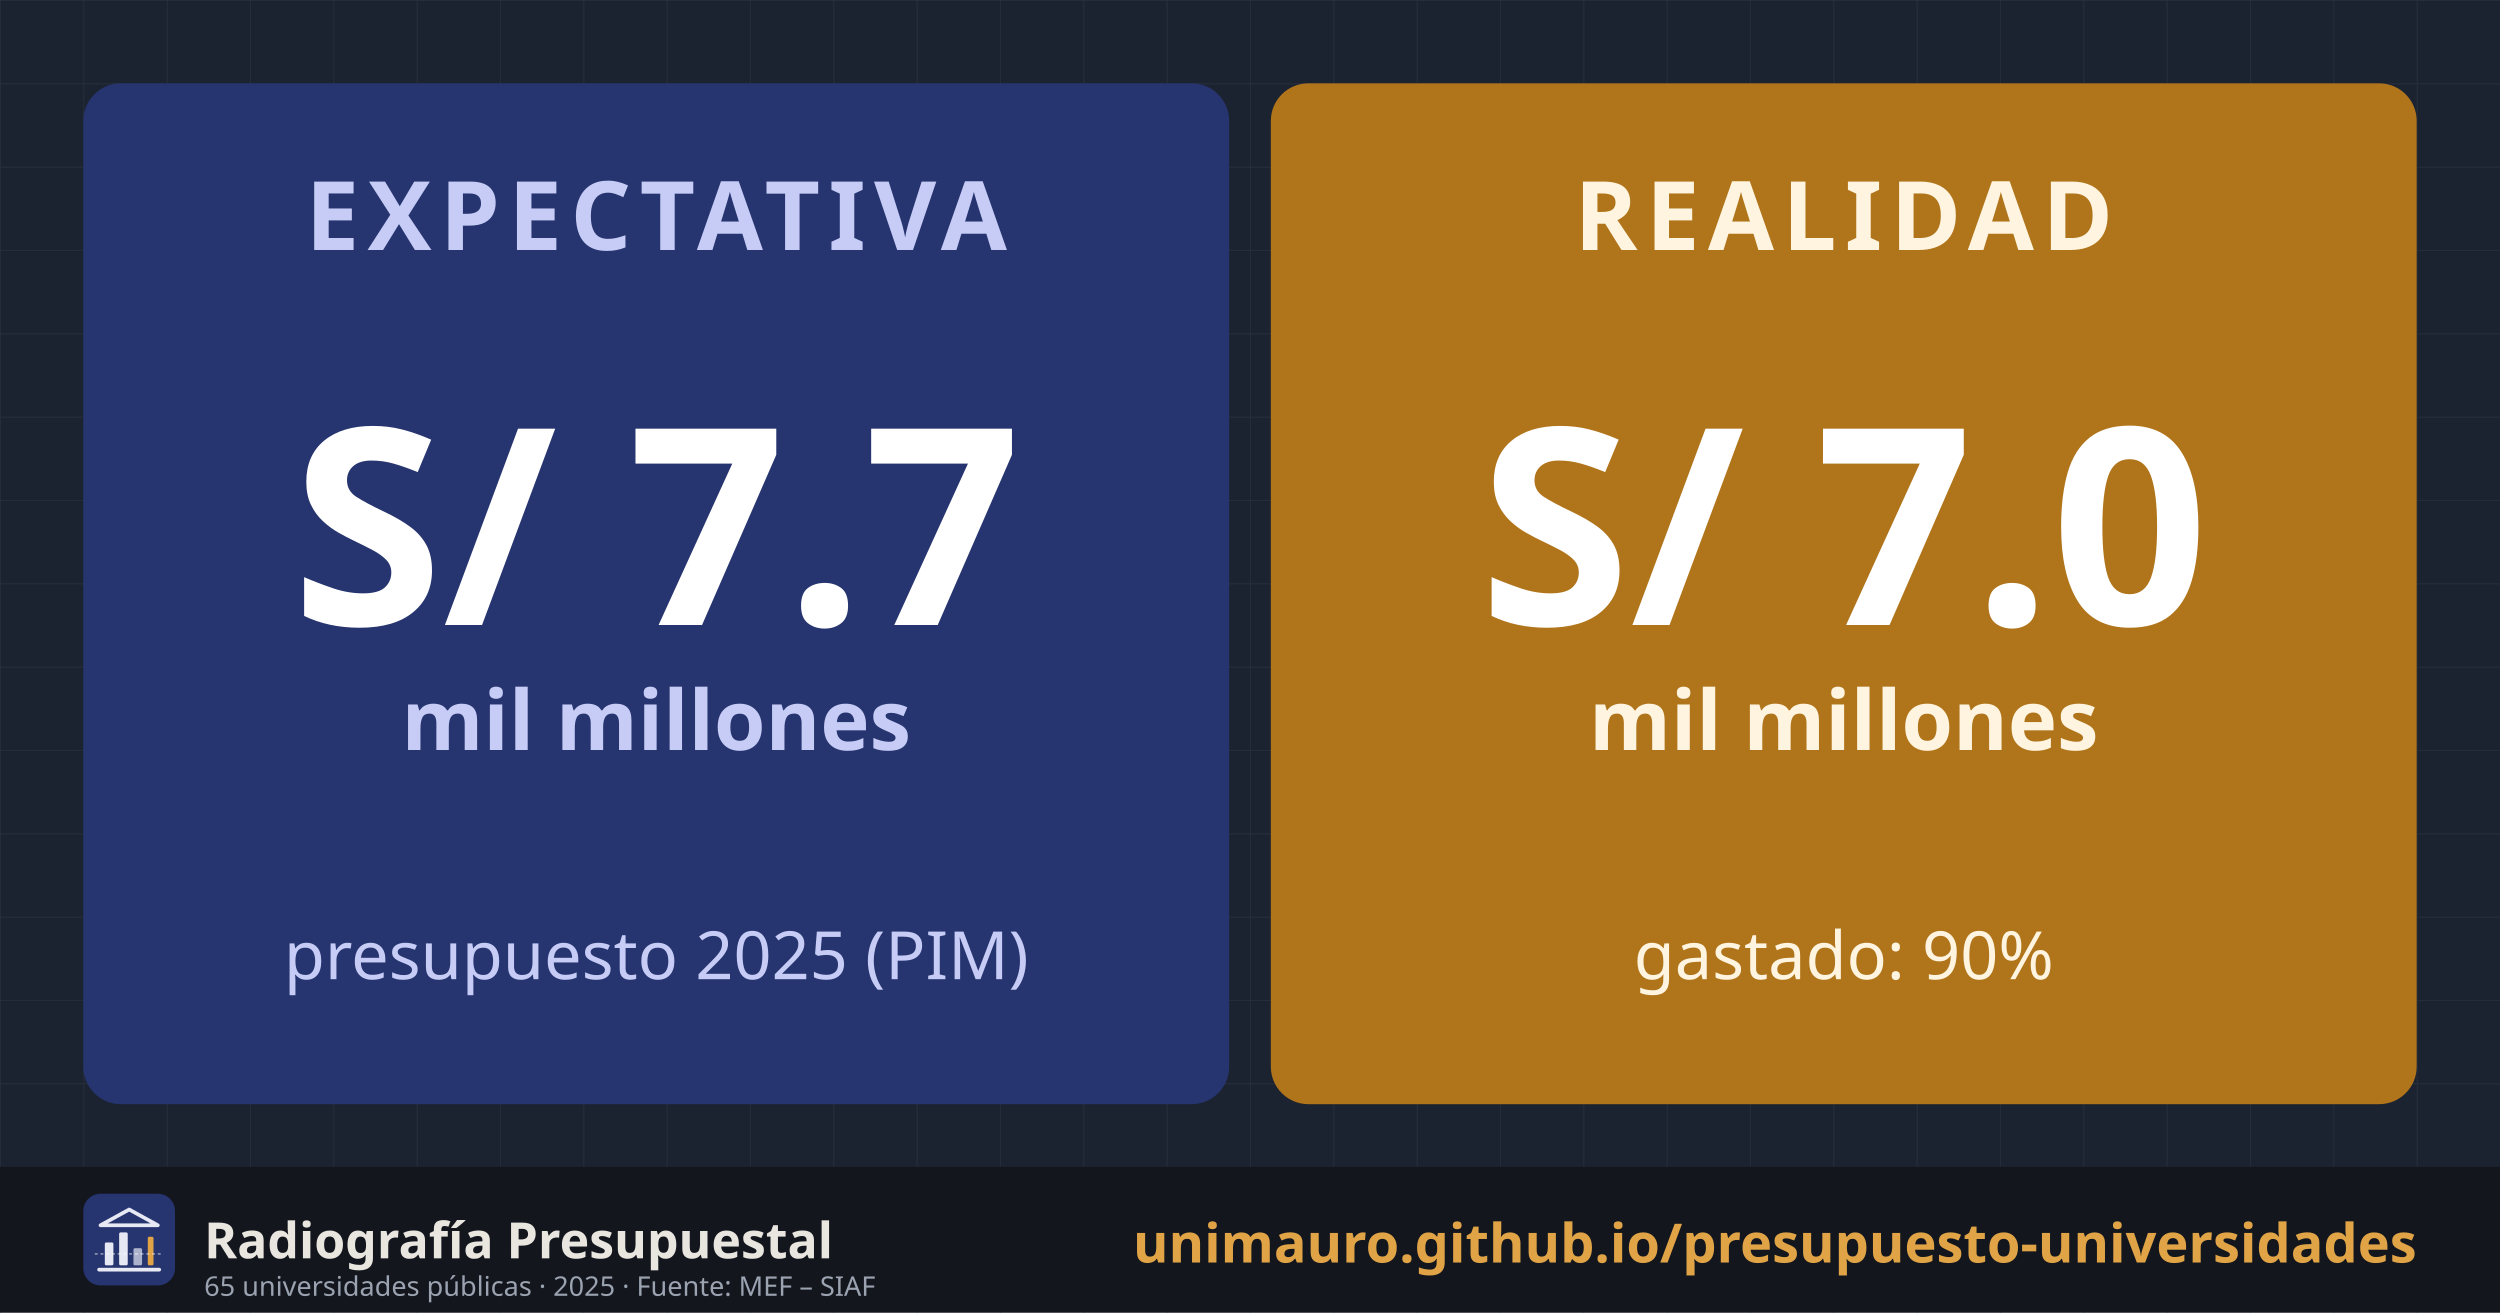
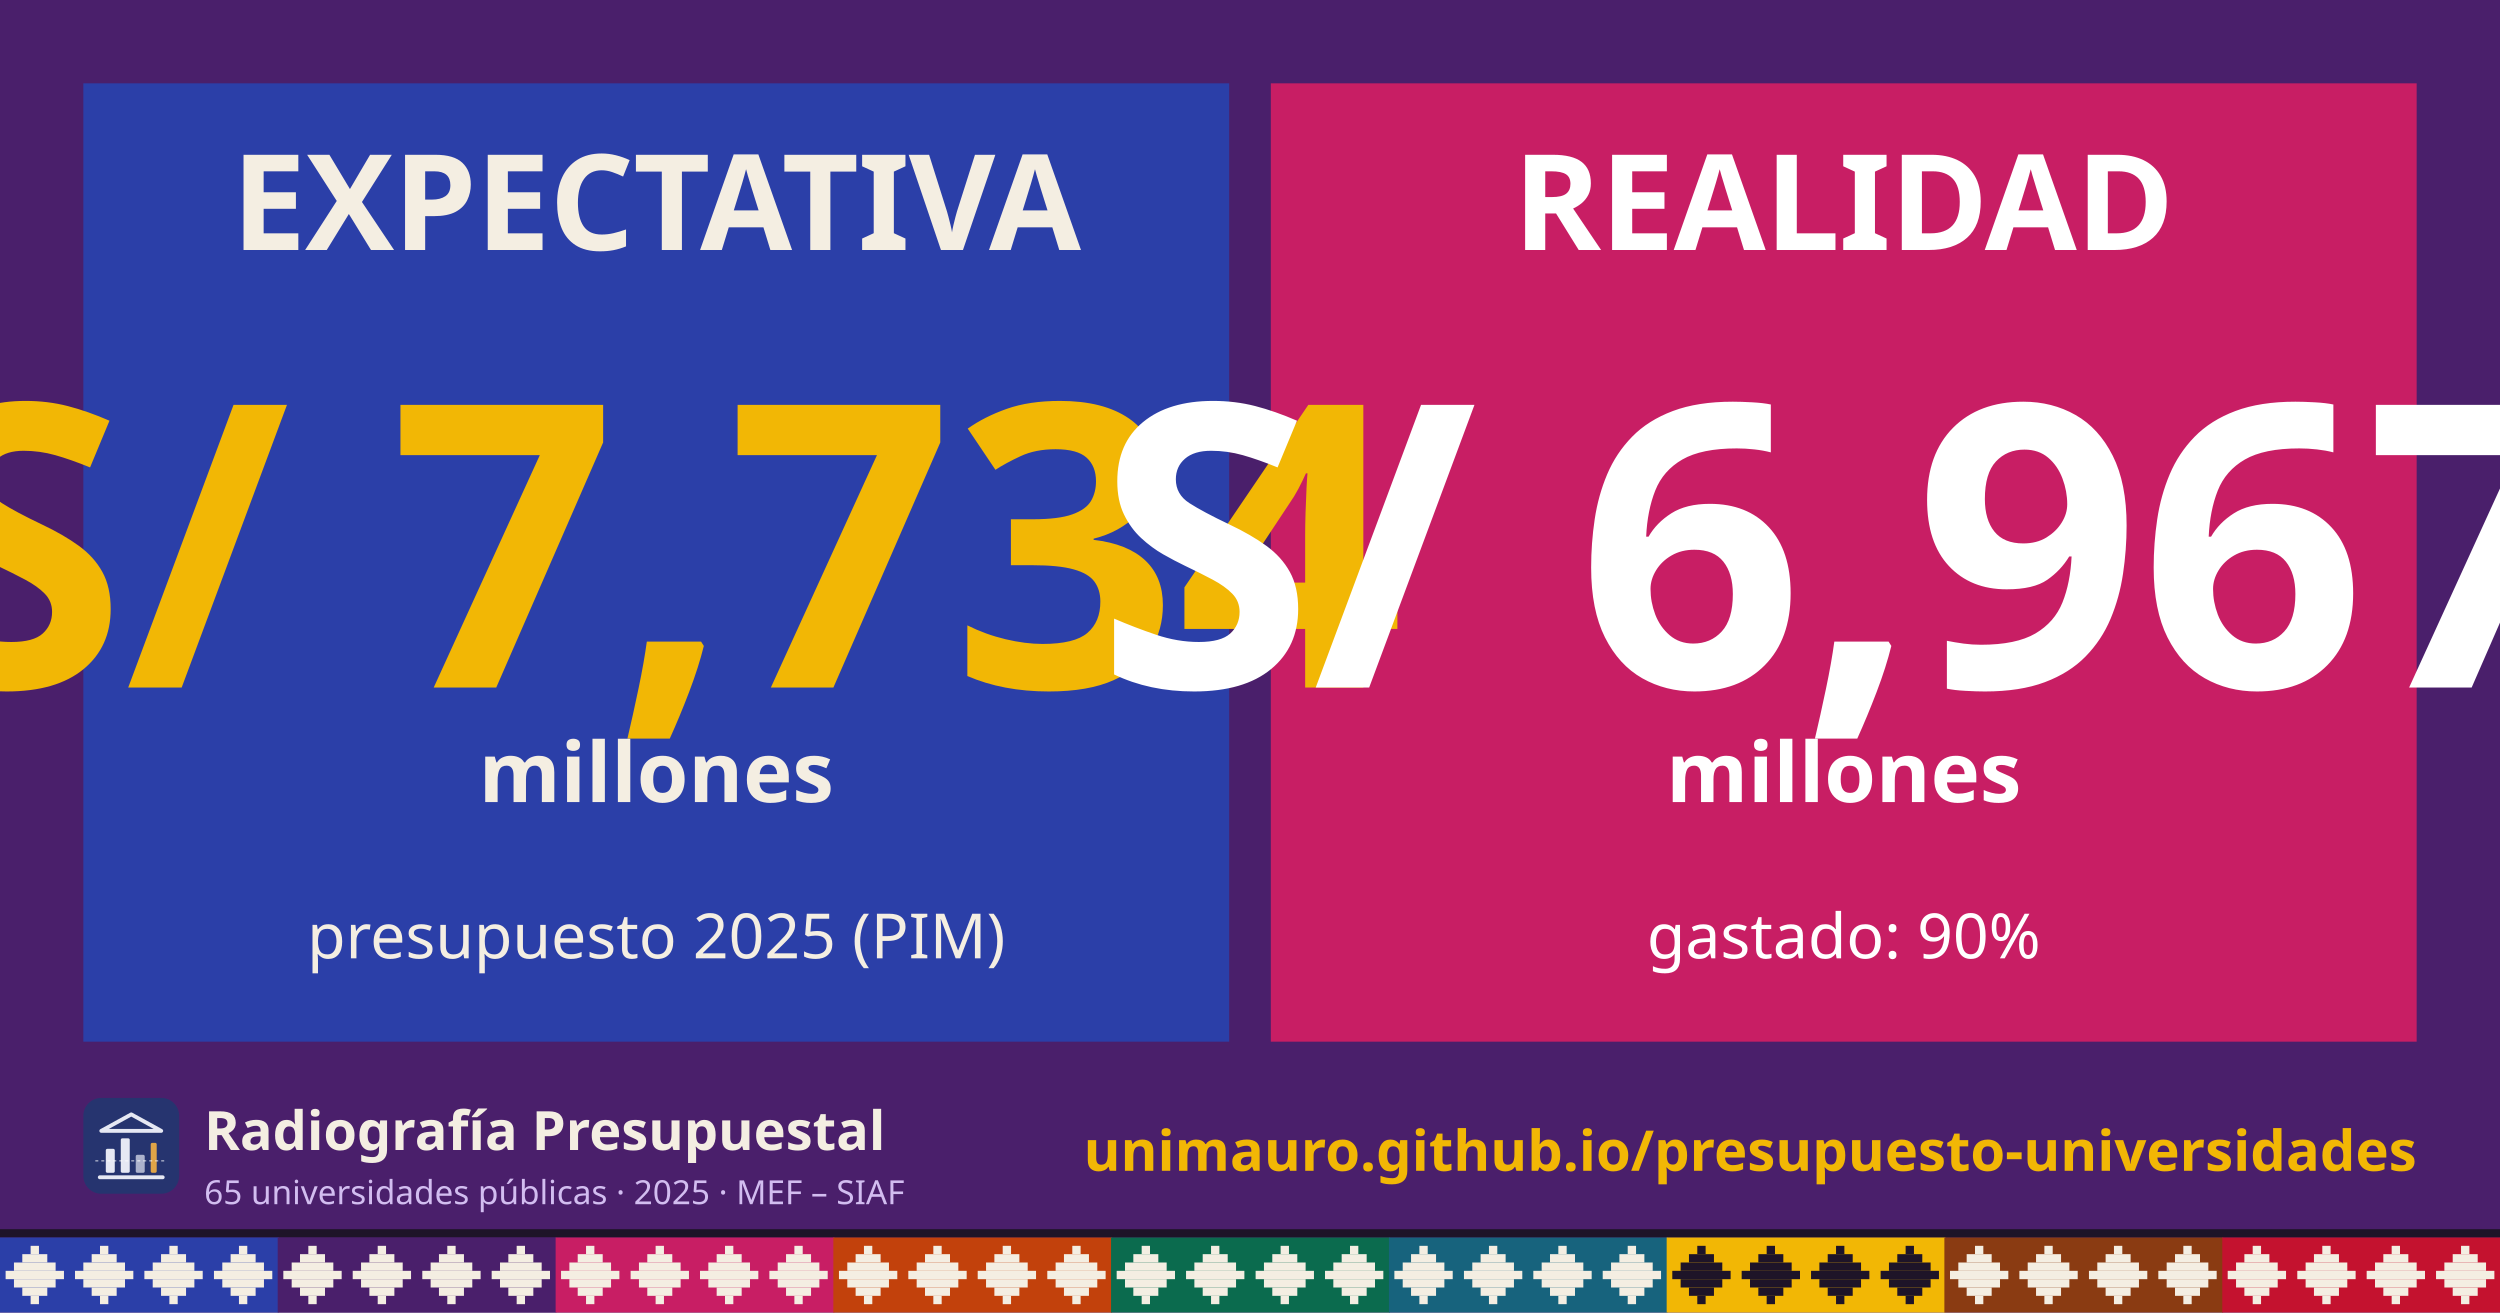
<svg xmlns="http://www.w3.org/2000/svg" width="1200" height="630" viewBox="0 0 1200 630">
-   <defs>
-     <pattern id="g" width="40" height="40" patternUnits="userSpaceOnUse">
-       <path d="M40 0 H0 V40" fill="none" stroke="#2B323E" stroke-width="1" />
-     </pattern>
-   </defs>
-   <rect width="1200" height="630" fill="#1B2230" />
-   <rect width="1200" height="630" fill="url(#g)" opacity=".7" />
-   <rect x="40" y="40" width="550" height="490" rx="18" fill="#26346F" />
-   <rect x="610" y="40" width="550" height="490" rx="18" fill="#B0741A" />
-   <text x="315" y="120" font-family="'Plus Jakarta Sans', sans-serif" font-size="46" font-weight="700" fill="#C6CCF5" text-anchor="middle" letter-spacing="4">EXPECTATIVA</text>
-   <text x="315" y="300" font-family="'Plus Jakarta Sans', sans-serif" font-size="132" font-weight="700" fill="#FFFFFF" text-anchor="middle">S/ 7.7</text>
-   <text x="315" y="360" font-family="'Plus Jakarta Sans', sans-serif" font-size="40" font-weight="600" fill="#C6CCF5" text-anchor="middle">mil millones</text>
-   <text x="315" y="470" font-family="'Plus Jakarta Sans', sans-serif" font-size="32" font-weight="400" fill="#C6CCF5" text-anchor="middle">presupuesto 2025 (PIM)</text>
-   <text x="885" y="120" font-family="'Plus Jakarta Sans', sans-serif" font-size="46" font-weight="700" fill="#FFF4DF" text-anchor="middle" letter-spacing="4">REALIDAD</text>
-   <text x="885" y="300" font-family="'Plus Jakarta Sans', sans-serif" font-size="132" font-weight="700" fill="#FFFFFF" text-anchor="middle">S/ 7.0</text>
-   <text x="885" y="360" font-family="'Plus Jakarta Sans', sans-serif" font-size="40" font-weight="600" fill="#FFF4DF" text-anchor="middle">mil millones</text>
-   <text x="885" y="470" font-family="'Plus Jakarta Sans', sans-serif" font-size="32" font-weight="400" fill="#FFF4DF" text-anchor="middle">gastado: 90%</text>
-   <rect x="0" y="560" width="1200" height="70" fill="#12151B" opacity=".92" />
-   <g transform="translate(40 573) scale(0.6875)">
+   <rect width="1200" height="630" fill="#4A1F6B" />
+   <rect x="40" y="40" width="550" height="460" fill="#2B3FA8" />
+   <rect x="610" y="40" width="550" height="460" fill="#C81E64" />
+   <text x="315" y="120" font-family="'Archivo ExtraCondensed', 'Archivo', 'Arial Narrow', sans-serif" font-size="64" font-weight="800" fill="#F4EEE2" text-anchor="middle" letter-spacing="-0.5">EXPECTATIVA</text>
+   <text x="315" y="330" font-family="'Archivo ExtraCondensed', 'Archivo', 'Arial Narrow', sans-serif" font-size="190" font-weight="900" fill="#F2B705" text-anchor="middle" letter-spacing="-0.5">S/ 7,734</text>
+   <text x="315" y="385" font-family="'Atkinson Hyperlegible Next', 'Atkinson Hyperlegible', sans-serif" font-size="40" font-weight="700" fill="#F4EEE2" text-anchor="middle">millones</text>
+   <text x="315" y="460" font-family="'Atkinson Hyperlegible Next', 'Atkinson Hyperlegible', sans-serif" font-size="30" font-weight="400" fill="#F4EEE2" text-anchor="middle">presupuesto 2025 (PIM)</text>
+   <text x="885" y="120" font-family="'Archivo ExtraCondensed', 'Archivo', 'Arial Narrow', sans-serif" font-size="64" font-weight="800" fill="#FFFFFF" text-anchor="middle" letter-spacing="-0.5">REALIDAD</text>
+   <text x="885" y="330" font-family="'Archivo ExtraCondensed', 'Archivo', 'Arial Narrow', sans-serif" font-size="190" font-weight="900" fill="#FFFFFF" text-anchor="middle" letter-spacing="-0.5">S/ 6,967</text>
+   <text x="885" y="385" font-family="'Atkinson Hyperlegible Next', 'Atkinson Hyperlegible', sans-serif" font-size="40" font-weight="700" fill="#FFFFFF" text-anchor="middle">millones</text>
+   <text x="885" y="460" font-family="'Atkinson Hyperlegible Next', 'Atkinson Hyperlegible', sans-serif" font-size="30" font-weight="400" fill="#FFFFFF" text-anchor="middle">gastado: 90%</text>
+   <g transform="translate(40 527) scale(0.71875)">
    <rect width="64" height="64" rx="12" fill="#26346F" />
    <path d="M12 22 L32 11 L52 22 Z" fill="none" stroke="#E6E8F3" stroke-width="2.6" stroke-linejoin="round" />
    <rect x="15" y="34" width="6" height="16" rx="1" fill="#E6E8F3" />
    <rect x="25" y="27" width="6" height="23" rx="1" fill="#E6E8F3" />
    <rect x="35" y="38" width="6" height="12" rx="1" fill="#E6E8F3" opacity=".7" />
    <rect x="45" y="30" width="4" height="20" rx="1" fill="#E0A447" />
    <path d="M11 53 H53" stroke="#E6E8F3" stroke-width="2.6" stroke-linecap="round" />
    <path d="M8 42 H56" stroke="#FFFFFF" stroke-width="1" stroke-dasharray="2 2" opacity=".55" />
  </g>
-   <text x="98" y="604" font-family="'Bricolage Grotesque', sans-serif" font-size="24" font-weight="800" fill="#E9E6DF" text-anchor="start">Radiografía Presupuestal</text>
-   <text x="98" y="622" font-family="'Plus Jakarta Sans', sans-serif" font-size="13" font-weight="400" fill="#9BA3B1" text-anchor="start">65 universidades públicas · 2025 · Fuente: MEF – SIAF</text>
-   <text x="1160" y="606" font-family="'Plus Jakarta Sans', sans-serif" font-size="26" font-weight="600" fill="#E0A447" text-anchor="end">unimauro.github.io/presupuesto-universidades</text>
+   <text x="98" y="552" font-family="'Archivo ExtraCondensed', 'Archivo', 'Arial Narrow', sans-serif" font-size="26" font-weight="800" fill="#F4EEE2" text-anchor="start">Radiografía Presupuestal</text>
+   <text x="98" y="578" font-family="'Atkinson Hyperlegible Next', 'Atkinson Hyperlegible', sans-serif" font-size="16" font-weight="400" fill="#D2BDF0" text-anchor="start">65 universidades públicas · 2025 · MEF – SIAF</text>
+   <text x="1160" y="562" font-family="'Atkinson Hyperlegible Next', 'Atkinson Hyperlegible', sans-serif" font-size="27" font-weight="700" fill="#F2B705" text-anchor="end">unimauro.github.io/presupuesto-universidades</text>
+   <rect x="0" y="590" width="1200" height="4" fill="#1E1428" />
+   <rect x="0.0" y="594" width="133.8" height="36" fill="#2B3FA8" />
+   <rect x="14.7" y="598.0" width="4.0" height="4" fill="#F4EEE2" />
+   <rect x="10.7" y="602.0" width="12.0" height="4" fill="#F4EEE2" />
+   <rect x="6.7" y="606.0" width="20.0" height="4" fill="#F4EEE2" />
+   <rect x="2.7" y="610.0" width="28.0" height="4" fill="#F4EEE2" />
+   <rect x="6.7" y="614.0" width="20.0" height="4" fill="#F4EEE2" />
+   <rect x="10.7" y="618.0" width="12.0" height="4" fill="#F4EEE2" />
+   <rect x="14.7" y="622.0" width="4.0" height="4" fill="#F4EEE2" />
+   <rect x="48.0" y="598.0" width="4.0" height="4" fill="#F4EEE2" />
+   <rect x="44.0" y="602.0" width="12.0" height="4" fill="#F4EEE2" />
+   <rect x="40.0" y="606.0" width="20.0" height="4" fill="#F4EEE2" />
+   <rect x="36.0" y="610.0" width="28.0" height="4" fill="#F4EEE2" />
+   <rect x="40.0" y="614.0" width="20.0" height="4" fill="#F4EEE2" />
+   <rect x="44.0" y="618.0" width="12.0" height="4" fill="#F4EEE2" />
+   <rect x="48.0" y="622.0" width="4.0" height="4" fill="#F4EEE2" />
+   <rect x="81.3" y="598.0" width="4.0" height="4" fill="#F4EEE2" />
+   <rect x="77.3" y="602.0" width="12.0" height="4" fill="#F4EEE2" />
+   <rect x="73.3" y="606.0" width="20.0" height="4" fill="#F4EEE2" />
+   <rect x="69.3" y="610.0" width="28.0" height="4" fill="#F4EEE2" />
+   <rect x="73.3" y="614.0" width="20.0" height="4" fill="#F4EEE2" />
+   <rect x="77.3" y="618.0" width="12.0" height="4" fill="#F4EEE2" />
+   <rect x="81.3" y="622.0" width="4.0" height="4" fill="#F4EEE2" />
+   <rect x="114.7" y="598.0" width="4.0" height="4" fill="#F4EEE2" />
+   <rect x="110.7" y="602.0" width="12.0" height="4" fill="#F4EEE2" />
+   <rect x="106.7" y="606.0" width="20.0" height="4" fill="#F4EEE2" />
+   <rect x="102.7" y="610.0" width="28.0" height="4" fill="#F4EEE2" />
+   <rect x="106.7" y="614.0" width="20.0" height="4" fill="#F4EEE2" />
+   <rect x="110.7" y="618.0" width="12.0" height="4" fill="#F4EEE2" />
+   <rect x="114.7" y="622.0" width="4.0" height="4" fill="#F4EEE2" />
+   <rect x="133.3" y="594" width="133.8" height="36" fill="#4A1F6B" />
+   <rect x="148.0" y="598.0" width="4.0" height="4" fill="#F4EEE2" />
+   <rect x="144.0" y="602.0" width="12.0" height="4" fill="#F4EEE2" />
+   <rect x="140.0" y="606.0" width="20.0" height="4" fill="#F4EEE2" />
+   <rect x="136.0" y="610.0" width="28.0" height="4" fill="#F4EEE2" />
+   <rect x="140.0" y="614.0" width="20.0" height="4" fill="#F4EEE2" />
+   <rect x="144.0" y="618.0" width="12.0" height="4" fill="#F4EEE2" />
+   <rect x="148.0" y="622.0" width="4.0" height="4" fill="#F4EEE2" />
+   <rect x="181.3" y="598.0" width="4.0" height="4" fill="#F4EEE2" />
+   <rect x="177.3" y="602.0" width="12.0" height="4" fill="#F4EEE2" />
+   <rect x="173.3" y="606.0" width="20.0" height="4" fill="#F4EEE2" />
+   <rect x="169.3" y="610.0" width="28.0" height="4" fill="#F4EEE2" />
+   <rect x="173.3" y="614.0" width="20.0" height="4" fill="#F4EEE2" />
+   <rect x="177.3" y="618.0" width="12.0" height="4" fill="#F4EEE2" />
+   <rect x="181.3" y="622.0" width="4.0" height="4" fill="#F4EEE2" />
+   <rect x="214.7" y="598.0" width="4.0" height="4" fill="#F4EEE2" />
+   <rect x="210.7" y="602.0" width="12.0" height="4" fill="#F4EEE2" />
+   <rect x="206.7" y="606.0" width="20.0" height="4" fill="#F4EEE2" />
+   <rect x="202.7" y="610.0" width="28.0" height="4" fill="#F4EEE2" />
+   <rect x="206.7" y="614.0" width="20.0" height="4" fill="#F4EEE2" />
+   <rect x="210.7" y="618.0" width="12.0" height="4" fill="#F4EEE2" />
+   <rect x="214.7" y="622.0" width="4.0" height="4" fill="#F4EEE2" />
+   <rect x="248.0" y="598.0" width="4.0" height="4" fill="#F4EEE2" />
+   <rect x="244.0" y="602.0" width="12.0" height="4" fill="#F4EEE2" />
+   <rect x="240.0" y="606.0" width="20.0" height="4" fill="#F4EEE2" />
+   <rect x="236.0" y="610.0" width="28.0" height="4" fill="#F4EEE2" />
+   <rect x="240.0" y="614.0" width="20.0" height="4" fill="#F4EEE2" />
+   <rect x="244.0" y="618.0" width="12.0" height="4" fill="#F4EEE2" />
+   <rect x="248.0" y="622.0" width="4.0" height="4" fill="#F4EEE2" />
+   <rect x="266.7" y="594" width="133.8" height="36" fill="#C81E64" />
+   <rect x="281.3" y="598.0" width="4.0" height="4" fill="#F4EEE2" />
+   <rect x="277.3" y="602.0" width="12.0" height="4" fill="#F4EEE2" />
+   <rect x="273.3" y="606.0" width="20.0" height="4" fill="#F4EEE2" />
+   <rect x="269.3" y="610.0" width="28.0" height="4" fill="#F4EEE2" />
+   <rect x="273.3" y="614.0" width="20.0" height="4" fill="#F4EEE2" />
+   <rect x="277.3" y="618.0" width="12.0" height="4" fill="#F4EEE2" />
+   <rect x="281.3" y="622.0" width="4.0" height="4" fill="#F4EEE2" />
+   <rect x="314.7" y="598.0" width="4.0" height="4" fill="#F4EEE2" />
+   <rect x="310.7" y="602.0" width="12.0" height="4" fill="#F4EEE2" />
+   <rect x="306.7" y="606.0" width="20.0" height="4" fill="#F4EEE2" />
+   <rect x="302.7" y="610.0" width="28.0" height="4" fill="#F4EEE2" />
+   <rect x="306.7" y="614.0" width="20.0" height="4" fill="#F4EEE2" />
+   <rect x="310.7" y="618.0" width="12.0" height="4" fill="#F4EEE2" />
+   <rect x="314.7" y="622.0" width="4.0" height="4" fill="#F4EEE2" />
+   <rect x="348.0" y="598.0" width="4.0" height="4" fill="#F4EEE2" />
+   <rect x="344.0" y="602.0" width="12.0" height="4" fill="#F4EEE2" />
+   <rect x="340.0" y="606.0" width="20.0" height="4" fill="#F4EEE2" />
+   <rect x="336.0" y="610.0" width="28.0" height="4" fill="#F4EEE2" />
+   <rect x="340.0" y="614.0" width="20.0" height="4" fill="#F4EEE2" />
+   <rect x="344.0" y="618.0" width="12.0" height="4" fill="#F4EEE2" />
+   <rect x="348.0" y="622.0" width="4.0" height="4" fill="#F4EEE2" />
+   <rect x="381.3" y="598.0" width="4.0" height="4" fill="#F4EEE2" />
+   <rect x="377.3" y="602.0" width="12.0" height="4" fill="#F4EEE2" />
+   <rect x="373.3" y="606.0" width="20.0" height="4" fill="#F4EEE2" />
+   <rect x="369.3" y="610.0" width="28.0" height="4" fill="#F4EEE2" />
+   <rect x="373.3" y="614.0" width="20.0" height="4" fill="#F4EEE2" />
+   <rect x="377.3" y="618.0" width="12.0" height="4" fill="#F4EEE2" />
+   <rect x="381.3" y="622.0" width="4.0" height="4" fill="#F4EEE2" />
+   <rect x="400.0" y="594" width="133.8" height="36" fill="#C2410C" />
+   <rect x="414.7" y="598.0" width="4.0" height="4" fill="#F4EEE2" />
+   <rect x="410.7" y="602.0" width="12.0" height="4" fill="#F4EEE2" />
+   <rect x="406.7" y="606.0" width="20.0" height="4" fill="#F4EEE2" />
+   <rect x="402.7" y="610.0" width="28.0" height="4" fill="#F4EEE2" />
+   <rect x="406.7" y="614.0" width="20.0" height="4" fill="#F4EEE2" />
+   <rect x="410.7" y="618.0" width="12.0" height="4" fill="#F4EEE2" />
+   <rect x="414.7" y="622.0" width="4.0" height="4" fill="#F4EEE2" />
+   <rect x="448.0" y="598.0" width="4.0" height="4" fill="#F4EEE2" />
+   <rect x="444.0" y="602.0" width="12.0" height="4" fill="#F4EEE2" />
+   <rect x="440.0" y="606.0" width="20.0" height="4" fill="#F4EEE2" />
+   <rect x="436.0" y="610.0" width="28.0" height="4" fill="#F4EEE2" />
+   <rect x="440.0" y="614.0" width="20.0" height="4" fill="#F4EEE2" />
+   <rect x="444.0" y="618.0" width="12.0" height="4" fill="#F4EEE2" />
+   <rect x="448.0" y="622.0" width="4.0" height="4" fill="#F4EEE2" />
+   <rect x="481.3" y="598.0" width="4.0" height="4" fill="#F4EEE2" />
+   <rect x="477.3" y="602.0" width="12.0" height="4" fill="#F4EEE2" />
+   <rect x="473.3" y="606.0" width="20.0" height="4" fill="#F4EEE2" />
+   <rect x="469.3" y="610.0" width="28.0" height="4" fill="#F4EEE2" />
+   <rect x="473.3" y="614.0" width="20.0" height="4" fill="#F4EEE2" />
+   <rect x="477.3" y="618.0" width="12.0" height="4" fill="#F4EEE2" />
+   <rect x="481.3" y="622.0" width="4.0" height="4" fill="#F4EEE2" />
+   <rect x="514.7" y="598.0" width="4.0" height="4" fill="#F4EEE2" />
+   <rect x="510.7" y="602.0" width="12.0" height="4" fill="#F4EEE2" />
+   <rect x="506.7" y="606.0" width="20.0" height="4" fill="#F4EEE2" />
+   <rect x="502.7" y="610.0" width="28.0" height="4" fill="#F4EEE2" />
+   <rect x="506.7" y="614.0" width="20.0" height="4" fill="#F4EEE2" />
+   <rect x="510.7" y="618.0" width="12.0" height="4" fill="#F4EEE2" />
+   <rect x="514.7" y="622.0" width="4.0" height="4" fill="#F4EEE2" />
+   <rect x="533.3" y="594" width="133.8" height="36" fill="#0B6B4E" />
+   <rect x="548.0" y="598.0" width="4.0" height="4" fill="#F4EEE2" />
+   <rect x="544.0" y="602.0" width="12.0" height="4" fill="#F4EEE2" />
+   <rect x="540.0" y="606.0" width="20.0" height="4" fill="#F4EEE2" />
+   <rect x="536.0" y="610.0" width="28.0" height="4" fill="#F4EEE2" />
+   <rect x="540.0" y="614.0" width="20.0" height="4" fill="#F4EEE2" />
+   <rect x="544.0" y="618.0" width="12.0" height="4" fill="#F4EEE2" />
+   <rect x="548.0" y="622.0" width="4.0" height="4" fill="#F4EEE2" />
+   <rect x="581.3" y="598.0" width="4.0" height="4" fill="#F4EEE2" />
+   <rect x="577.3" y="602.0" width="12.0" height="4" fill="#F4EEE2" />
+   <rect x="573.3" y="606.0" width="20.0" height="4" fill="#F4EEE2" />
+   <rect x="569.3" y="610.0" width="28.0" height="4" fill="#F4EEE2" />
+   <rect x="573.3" y="614.0" width="20.0" height="4" fill="#F4EEE2" />
+   <rect x="577.3" y="618.0" width="12.0" height="4" fill="#F4EEE2" />
+   <rect x="581.3" y="622.0" width="4.0" height="4" fill="#F4EEE2" />
+   <rect x="614.7" y="598.0" width="4.0" height="4" fill="#F4EEE2" />
+   <rect x="610.7" y="602.0" width="12.0" height="4" fill="#F4EEE2" />
+   <rect x="606.7" y="606.0" width="20.0" height="4" fill="#F4EEE2" />
+   <rect x="602.7" y="610.0" width="28.0" height="4" fill="#F4EEE2" />
+   <rect x="606.7" y="614.0" width="20.0" height="4" fill="#F4EEE2" />
+   <rect x="610.7" y="618.0" width="12.0" height="4" fill="#F4EEE2" />
+   <rect x="614.7" y="622.0" width="4.0" height="4" fill="#F4EEE2" />
+   <rect x="648.0" y="598.0" width="4.0" height="4" fill="#F4EEE2" />
+   <rect x="644.0" y="602.0" width="12.0" height="4" fill="#F4EEE2" />
+   <rect x="640.0" y="606.0" width="20.0" height="4" fill="#F4EEE2" />
+   <rect x="636.0" y="610.0" width="28.0" height="4" fill="#F4EEE2" />
+   <rect x="640.0" y="614.0" width="20.0" height="4" fill="#F4EEE2" />
+   <rect x="644.0" y="618.0" width="12.0" height="4" fill="#F4EEE2" />
+   <rect x="648.0" y="622.0" width="4.0" height="4" fill="#F4EEE2" />
+   <rect x="666.7" y="594" width="133.8" height="36" fill="#17637D" />
+   <rect x="681.3" y="598.0" width="4.0" height="4" fill="#F4EEE2" />
+   <rect x="677.3" y="602.0" width="12.0" height="4" fill="#F4EEE2" />
+   <rect x="673.3" y="606.0" width="20.0" height="4" fill="#F4EEE2" />
+   <rect x="669.3" y="610.0" width="28.0" height="4" fill="#F4EEE2" />
+   <rect x="673.3" y="614.0" width="20.0" height="4" fill="#F4EEE2" />
+   <rect x="677.3" y="618.0" width="12.0" height="4" fill="#F4EEE2" />
+   <rect x="681.3" y="622.0" width="4.0" height="4" fill="#F4EEE2" />
+   <rect x="714.7" y="598.0" width="4.0" height="4" fill="#F4EEE2" />
+   <rect x="710.7" y="602.0" width="12.0" height="4" fill="#F4EEE2" />
+   <rect x="706.7" y="606.0" width="20.0" height="4" fill="#F4EEE2" />
+   <rect x="702.7" y="610.0" width="28.0" height="4" fill="#F4EEE2" />
+   <rect x="706.7" y="614.0" width="20.0" height="4" fill="#F4EEE2" />
+   <rect x="710.7" y="618.0" width="12.0" height="4" fill="#F4EEE2" />
+   <rect x="714.7" y="622.0" width="4.0" height="4" fill="#F4EEE2" />
+   <rect x="748.0" y="598.0" width="4.0" height="4" fill="#F4EEE2" />
+   <rect x="744.0" y="602.0" width="12.0" height="4" fill="#F4EEE2" />
+   <rect x="740.0" y="606.0" width="20.0" height="4" fill="#F4EEE2" />
+   <rect x="736.0" y="610.0" width="28.0" height="4" fill="#F4EEE2" />
+   <rect x="740.0" y="614.0" width="20.0" height="4" fill="#F4EEE2" />
+   <rect x="744.0" y="618.0" width="12.0" height="4" fill="#F4EEE2" />
+   <rect x="748.0" y="622.0" width="4.0" height="4" fill="#F4EEE2" />
+   <rect x="781.3" y="598.0" width="4.0" height="4" fill="#F4EEE2" />
+   <rect x="777.3" y="602.0" width="12.0" height="4" fill="#F4EEE2" />
+   <rect x="773.3" y="606.0" width="20.0" height="4" fill="#F4EEE2" />
+   <rect x="769.3" y="610.0" width="28.0" height="4" fill="#F4EEE2" />
+   <rect x="773.3" y="614.0" width="20.0" height="4" fill="#F4EEE2" />
+   <rect x="777.3" y="618.0" width="12.0" height="4" fill="#F4EEE2" />
+   <rect x="781.3" y="622.0" width="4.0" height="4" fill="#F4EEE2" />
+   <rect x="800.0" y="594" width="133.8" height="36" fill="#F2B705" />
+   <rect x="814.7" y="598.0" width="4.0" height="4" fill="#1E1428" />
+   <rect x="810.7" y="602.0" width="12.0" height="4" fill="#1E1428" />
+   <rect x="806.7" y="606.0" width="20.0" height="4" fill="#1E1428" />
+   <rect x="802.7" y="610.0" width="28.0" height="4" fill="#1E1428" />
+   <rect x="806.7" y="614.0" width="20.0" height="4" fill="#1E1428" />
+   <rect x="810.7" y="618.0" width="12.0" height="4" fill="#1E1428" />
+   <rect x="814.7" y="622.0" width="4.0" height="4" fill="#1E1428" />
+   <rect x="848.0" y="598.0" width="4.0" height="4" fill="#1E1428" />
+   <rect x="844.0" y="602.0" width="12.0" height="4" fill="#1E1428" />
+   <rect x="840.0" y="606.0" width="20.0" height="4" fill="#1E1428" />
+   <rect x="836.0" y="610.0" width="28.0" height="4" fill="#1E1428" />
+   <rect x="840.0" y="614.0" width="20.0" height="4" fill="#1E1428" />
+   <rect x="844.0" y="618.0" width="12.0" height="4" fill="#1E1428" />
+   <rect x="848.0" y="622.0" width="4.0" height="4" fill="#1E1428" />
+   <rect x="881.3" y="598.0" width="4.0" height="4" fill="#1E1428" />
+   <rect x="877.3" y="602.0" width="12.0" height="4" fill="#1E1428" />
+   <rect x="873.3" y="606.0" width="20.0" height="4" fill="#1E1428" />
+   <rect x="869.3" y="610.0" width="28.0" height="4" fill="#1E1428" />
+   <rect x="873.3" y="614.0" width="20.0" height="4" fill="#1E1428" />
+   <rect x="877.3" y="618.0" width="12.0" height="4" fill="#1E1428" />
+   <rect x="881.3" y="622.0" width="4.0" height="4" fill="#1E1428" />
+   <rect x="914.7" y="598.0" width="4.0" height="4" fill="#1E1428" />
+   <rect x="910.7" y="602.0" width="12.0" height="4" fill="#1E1428" />
+   <rect x="906.7" y="606.0" width="20.0" height="4" fill="#1E1428" />
+   <rect x="902.7" y="610.0" width="28.0" height="4" fill="#1E1428" />
+   <rect x="906.7" y="614.0" width="20.0" height="4" fill="#1E1428" />
+   <rect x="910.7" y="618.0" width="12.0" height="4" fill="#1E1428" />
+   <rect x="914.7" y="622.0" width="4.0" height="4" fill="#1E1428" />
+   <rect x="933.3" y="594" width="133.8" height="36" fill="#8A3B12" />
+   <rect x="948.0" y="598.0" width="4.0" height="4" fill="#F4EEE2" />
+   <rect x="944.0" y="602.0" width="12.0" height="4" fill="#F4EEE2" />
+   <rect x="940.0" y="606.0" width="20.0" height="4" fill="#F4EEE2" />
+   <rect x="936.0" y="610.0" width="28.0" height="4" fill="#F4EEE2" />
+   <rect x="940.0" y="614.0" width="20.0" height="4" fill="#F4EEE2" />
+   <rect x="944.0" y="618.0" width="12.0" height="4" fill="#F4EEE2" />
+   <rect x="948.0" y="622.0" width="4.0" height="4" fill="#F4EEE2" />
+   <rect x="981.3" y="598.0" width="4.0" height="4" fill="#F4EEE2" />
+   <rect x="977.3" y="602.0" width="12.0" height="4" fill="#F4EEE2" />
+   <rect x="973.3" y="606.0" width="20.0" height="4" fill="#F4EEE2" />
+   <rect x="969.3" y="610.0" width="28.0" height="4" fill="#F4EEE2" />
+   <rect x="973.3" y="614.0" width="20.0" height="4" fill="#F4EEE2" />
+   <rect x="977.3" y="618.0" width="12.0" height="4" fill="#F4EEE2" />
+   <rect x="981.3" y="622.0" width="4.0" height="4" fill="#F4EEE2" />
+   <rect x="1014.7" y="598.0" width="4.0" height="4" fill="#F4EEE2" />
+   <rect x="1010.7" y="602.0" width="12.0" height="4" fill="#F4EEE2" />
+   <rect x="1006.7" y="606.0" width="20.0" height="4" fill="#F4EEE2" />
+   <rect x="1002.7" y="610.0" width="28.0" height="4" fill="#F4EEE2" />
+   <rect x="1006.7" y="614.0" width="20.0" height="4" fill="#F4EEE2" />
+   <rect x="1010.7" y="618.0" width="12.0" height="4" fill="#F4EEE2" />
+   <rect x="1014.7" y="622.0" width="4.0" height="4" fill="#F4EEE2" />
+   <rect x="1048.0" y="598.0" width="4.0" height="4" fill="#F4EEE2" />
+   <rect x="1044.0" y="602.0" width="12.0" height="4" fill="#F4EEE2" />
+   <rect x="1040.0" y="606.0" width="20.0" height="4" fill="#F4EEE2" />
+   <rect x="1036.0" y="610.0" width="28.0" height="4" fill="#F4EEE2" />
+   <rect x="1040.0" y="614.0" width="20.0" height="4" fill="#F4EEE2" />
+   <rect x="1044.0" y="618.0" width="12.0" height="4" fill="#F4EEE2" />
+   <rect x="1048.0" y="622.0" width="4.0" height="4" fill="#F4EEE2" />
+   <rect x="1066.7" y="594" width="133.8" height="36" fill="#C4122F" />
+   <rect x="1081.3" y="598.0" width="4.0" height="4" fill="#F4EEE2" />
+   <rect x="1077.3" y="602.0" width="12.0" height="4" fill="#F4EEE2" />
+   <rect x="1073.3" y="606.0" width="20.0" height="4" fill="#F4EEE2" />
+   <rect x="1069.3" y="610.0" width="28.0" height="4" fill="#F4EEE2" />
+   <rect x="1073.3" y="614.0" width="20.0" height="4" fill="#F4EEE2" />
+   <rect x="1077.3" y="618.0" width="12.0" height="4" fill="#F4EEE2" />
+   <rect x="1081.3" y="622.0" width="4.0" height="4" fill="#F4EEE2" />
+   <rect x="1114.7" y="598.0" width="4.0" height="4" fill="#F4EEE2" />
+   <rect x="1110.7" y="602.0" width="12.0" height="4" fill="#F4EEE2" />
+   <rect x="1106.7" y="606.0" width="20.0" height="4" fill="#F4EEE2" />
+   <rect x="1102.7" y="610.0" width="28.0" height="4" fill="#F4EEE2" />
+   <rect x="1106.7" y="614.0" width="20.0" height="4" fill="#F4EEE2" />
+   <rect x="1110.7" y="618.0" width="12.0" height="4" fill="#F4EEE2" />
+   <rect x="1114.7" y="622.0" width="4.0" height="4" fill="#F4EEE2" />
+   <rect x="1148.0" y="598.0" width="4.0" height="4" fill="#F4EEE2" />
+   <rect x="1144.0" y="602.0" width="12.0" height="4" fill="#F4EEE2" />
+   <rect x="1140.0" y="606.0" width="20.0" height="4" fill="#F4EEE2" />
+   <rect x="1136.0" y="610.0" width="28.0" height="4" fill="#F4EEE2" />
+   <rect x="1140.0" y="614.0" width="20.0" height="4" fill="#F4EEE2" />
+   <rect x="1144.0" y="618.0" width="12.0" height="4" fill="#F4EEE2" />
+   <rect x="1148.0" y="622.0" width="4.0" height="4" fill="#F4EEE2" />
+   <rect x="1181.3" y="598.0" width="4.0" height="4" fill="#F4EEE2" />
+   <rect x="1177.3" y="602.0" width="12.0" height="4" fill="#F4EEE2" />
+   <rect x="1173.3" y="606.0" width="20.0" height="4" fill="#F4EEE2" />
+   <rect x="1169.3" y="610.0" width="28.0" height="4" fill="#F4EEE2" />
+   <rect x="1173.3" y="614.0" width="20.0" height="4" fill="#F4EEE2" />
+   <rect x="1177.3" y="618.0" width="12.0" height="4" fill="#F4EEE2" />
+   <rect x="1181.3" y="622.0" width="4.0" height="4" fill="#F4EEE2" />
</svg>
